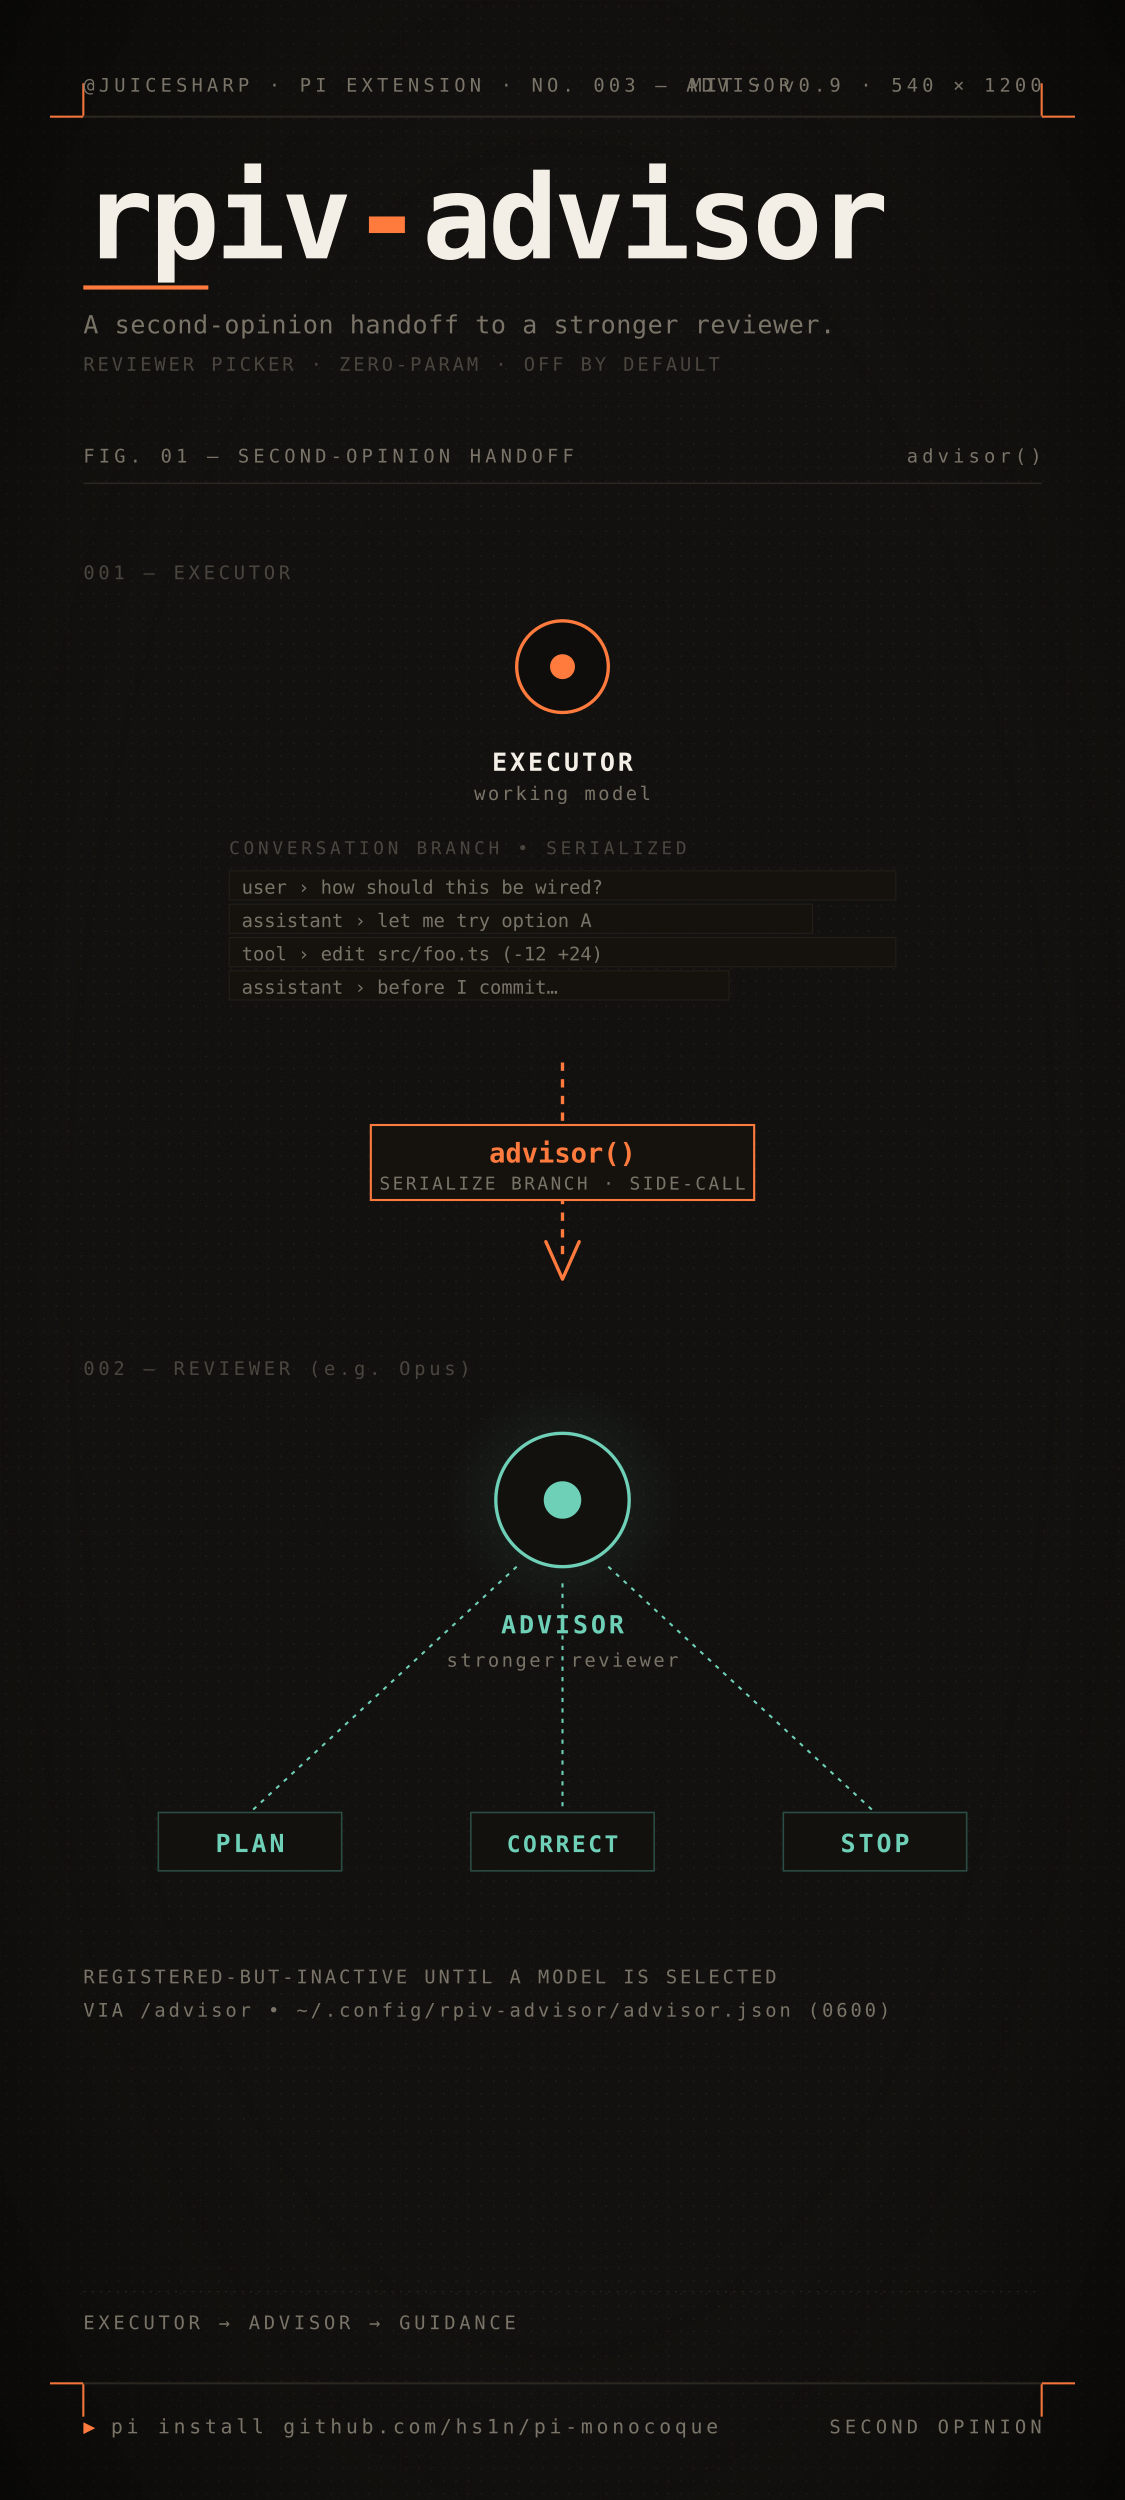
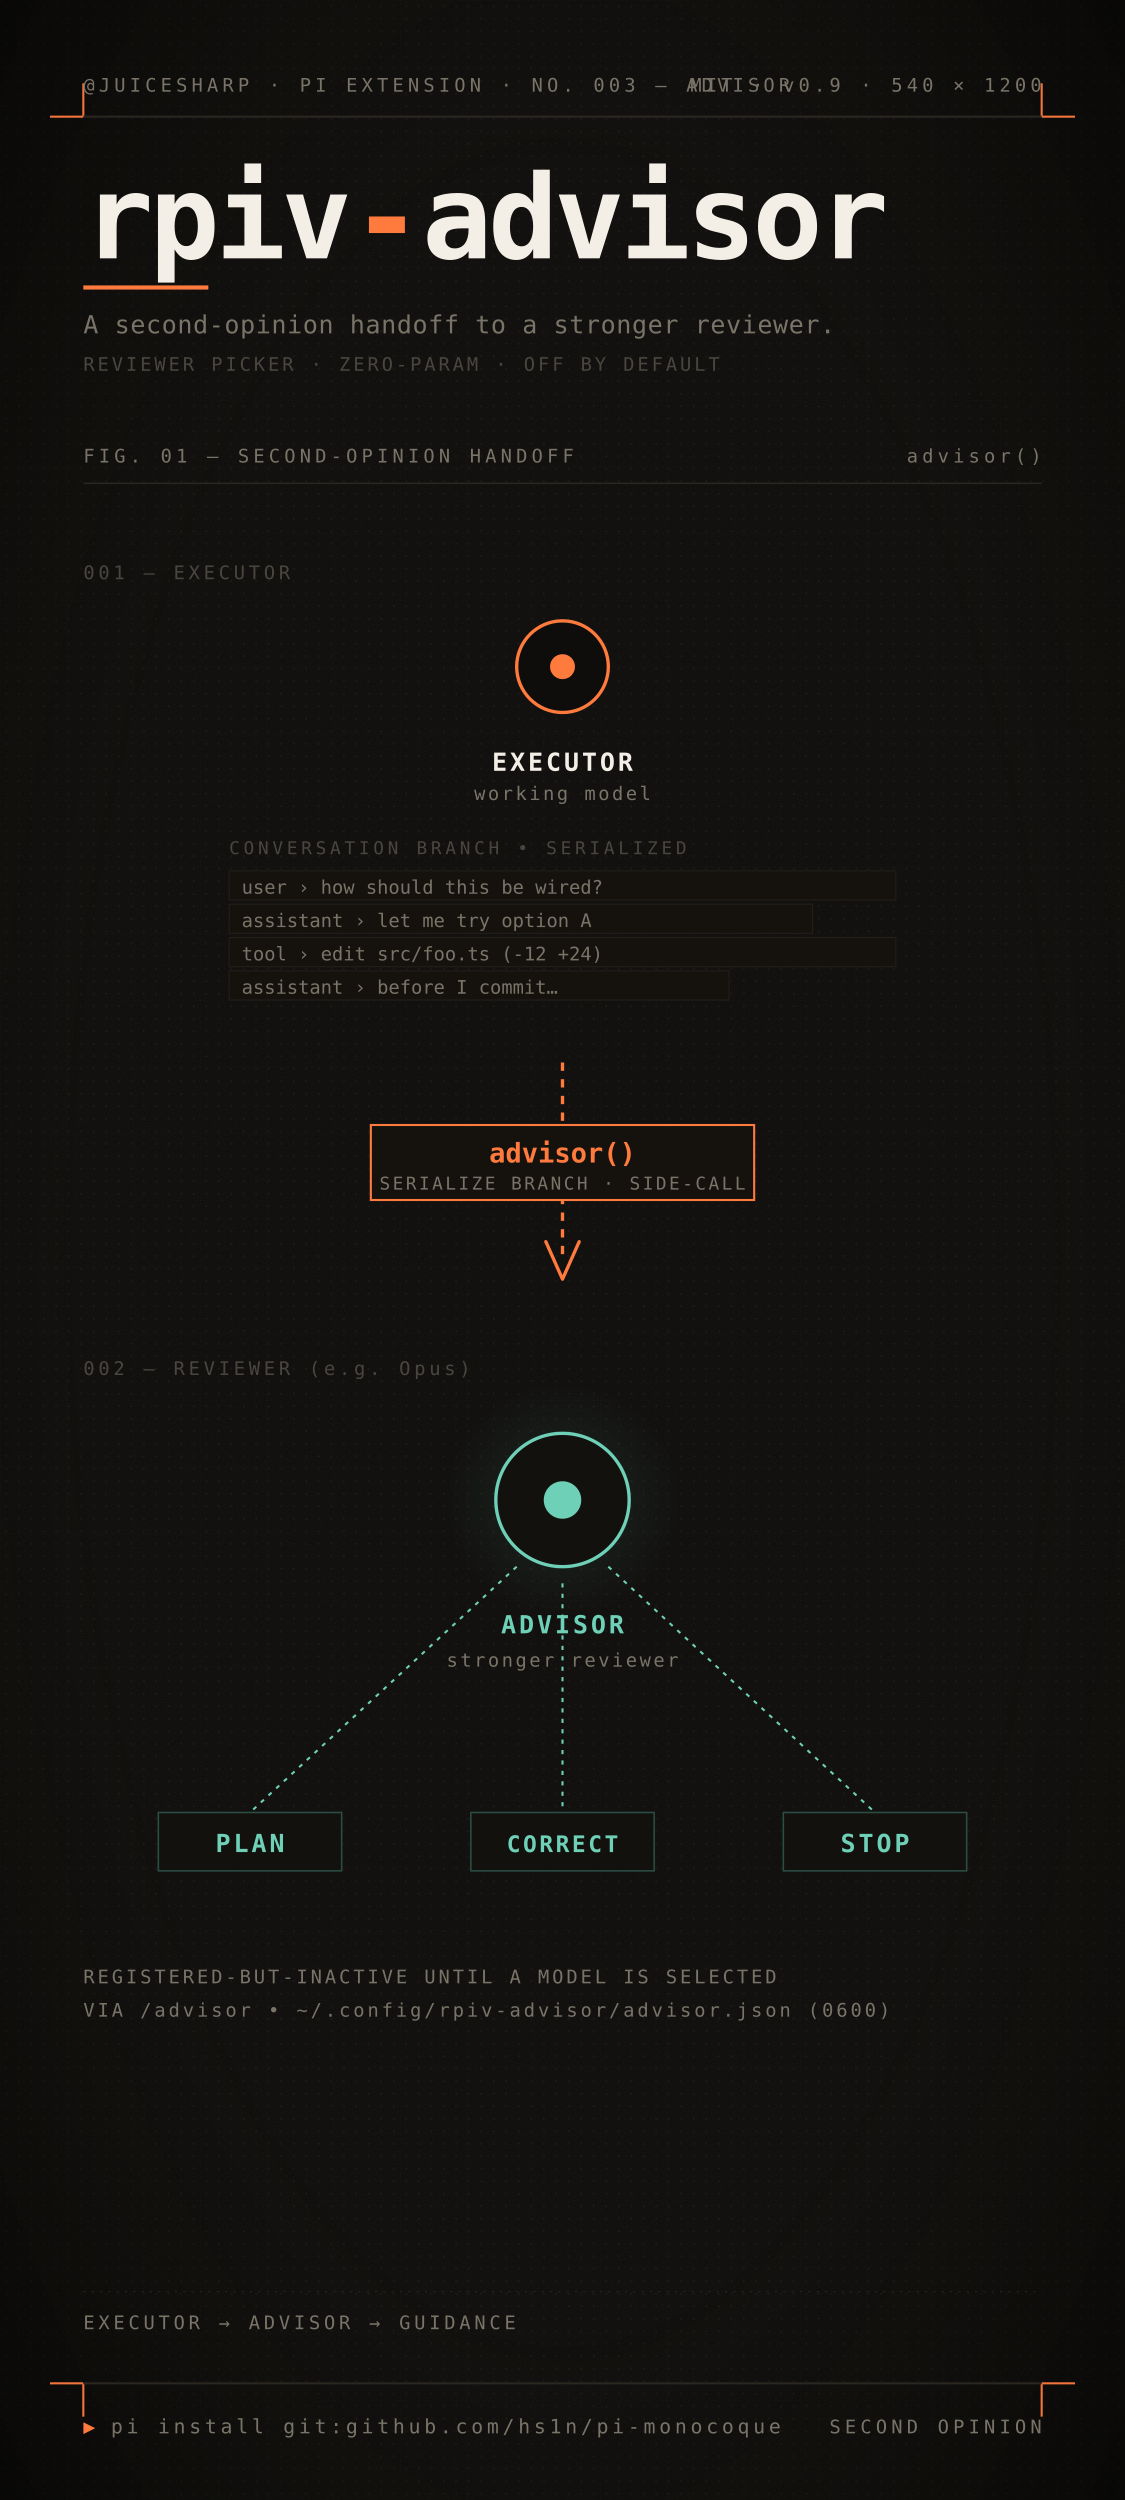
<svg xmlns="http://www.w3.org/2000/svg" viewBox="0 0 540 1200" role="img" aria-label="rpiv-advisor — Second-opinion handoff to a stronger reviewer model" preserveAspectRatio="xMidYMid meet">
  <defs>
    <style>
      .mono   { font-family: 'JetBrains Mono', 'Fira Code', 'SFMono-Regular', ui-monospace, Menlo, Consolas, monospace; }
      .ink    { fill: #F4EFE6; }
      .paper  { fill: #0E0D0B; }
      .muted  { fill: #7A7468; }
      .dim    { fill: #4A463F; }
      .accent { fill: #FF7A3D; }
      .mint   { fill: #6FD0B8; }
      .rule   { stroke: #2A2620; }
      .rule-bright { stroke: #FF7A3D; }
    </style>
    <filter id="grain" x="0" y="0" width="100%" height="100%">
      <feTurbulence type="fractalNoise" baseFrequency="1.4" numOctaves="2" seed="13" />
      <feColorMatrix values="0 0 0 0 0.96  0 0 0 0 0.94  0 0 0 0 0.88  0 0 0 0.06 0" />
    </filter>
    <pattern id="grid" width="32" height="32" patternUnits="userSpaceOnUse">
      <path d="M32 0 H0 V32" fill="none" stroke="#161411" stroke-width="0.5" />
    </pattern>
    <pattern id="dots" width="6" height="6" patternUnits="userSpaceOnUse">
      <circle cx="3" cy="3" r="0.6" fill="#231F1A" />
    </pattern>
    <radialGradient id="vignette" cx="50%" cy="50%" r="70%">
      <stop offset="60%" stop-color="#0E0D0B" stop-opacity="0" />
      <stop offset="100%" stop-color="#000" stop-opacity="0.55" />
    </radialGradient>
    <radialGradient id="reviewerGlow" cx="50%" cy="50%" r="50%">
      <stop offset="0%" stop-color="#6FD0B8" stop-opacity="0.45" />
      <stop offset="60%" stop-color="#6FD0B8" stop-opacity="0.05" />
      <stop offset="100%" stop-color="#6FD0B8" stop-opacity="0" />
    </radialGradient>
  </defs>
  <rect width="540" height="1200" class="paper" />
  <rect width="540" height="1200" fill="url(#grid)" opacity="0.55" />
  <rect width="540" height="1200" fill="url(#dots)" opacity="0.4" />
  <rect width="540" height="1200" filter="url(#grain)" opacity="0.5" />
  <rect width="540" height="1200" fill="url(#vignette)" />
  <g class="rule-bright" stroke-width="1" fill="none" opacity="0.95">
    <path d="M24 56 L40 56 M40 40 L40 56" />
    <path d="M516 56 L500 56 M500 40 L500 56" />
    <path d="M24 1144 L40 1144 M40 1160 L40 1144" />
    <path d="M516 1144 L500 1144 M500 1160 L500 1144" />
  </g>
  <line x1="40" y1="56" x2="500" y2="56" class="rule" stroke-width="1" />
  <text class="mono muted" x="40" y="44" font-size="9" letter-spacing="2">@JUICESHARP · PI EXTENSION · NO. 003 – ADVISOR</text>
  <text class="mono muted" x="500" y="44" font-size="9" letter-spacing="2" text-anchor="end">MIT · v0.9 · 540 × 1200</text>
  <text class="mono ink" x="40" y="124" font-size="56" font-weight="700" letter-spacing="-2">rpiv<tspan class="accent">-</tspan>advisor</text>
  <line x1="40" y1="138" x2="100" y2="138" class="rule-bright" stroke-width="2" />
  <text class="mono muted" x="40" y="160" font-size="12" letter-spacing="0.3">A second-opinion handoff to a stronger reviewer.</text>
  <text class="mono dim" x="40" y="178" font-size="9" letter-spacing="1.4">REVIEWER PICKER · ZERO-PARAM · OFF BY DEFAULT</text>
  <text class="mono muted" x="40" y="222" font-size="9" letter-spacing="2">FIG. 01 — SECOND-OPINION HANDOFF</text>
  <text class="mono muted" x="500" y="222" font-size="9" letter-spacing="2" text-anchor="end">advisor()</text>
  <line x1="40" y1="232" x2="500" y2="232" class="rule" stroke-width="0.75" />
  <text class="mono dim" x="40" y="278" font-size="9" letter-spacing="1.8">001 — EXECUTOR</text>
  <g transform="translate(270 320)">
    <circle r="22" fill="#0E0D0B" stroke="#FF7A3D" stroke-width="1.6" />
    <circle r="6" fill="#FF7A3D" />
    <text class="mono ink" x="0" y="50" font-size="12" letter-spacing="1.4" text-anchor="middle" font-weight="700">EXECUTOR</text>
    <text class="mono muted" x="0" y="64" font-size="9" letter-spacing="1.2" text-anchor="middle">working model</text>
  </g>
  <g transform="translate(110 410)">
    <text class="mono dim" x="0" y="0" font-size="8.5" letter-spacing="1.8">CONVERSATION BRANCH • SERIALIZED</text>
    <rect x="0" y="8" width="320" height="14" fill="#15120E" stroke="#221E18" stroke-width="0.5" />
    <rect x="0" y="24" width="280" height="14" fill="#15120E" stroke="#221E18" stroke-width="0.5" />
    <rect x="0" y="40" width="320" height="14" fill="#15120E" stroke="#221E18" stroke-width="0.5" />
    <rect x="0" y="56" width="240" height="14" fill="#15120E" stroke="#221E18" stroke-width="0.5" />
    <text class="mono muted" x="6" y="19" font-size="9">user › how should this be wired?</text>
    <text class="mono muted" x="6" y="35" font-size="9">assistant › let me try option A</text>
    <text class="mono muted" x="6" y="51" font-size="9">tool › edit src/foo.ts (-12 +24)</text>
    <text class="mono muted" x="6" y="67" font-size="9">assistant › before I commit…</text>
  </g>
  <line x1="270" y1="510" x2="270" y2="606" class="rule-bright" stroke-width="1.6" stroke-dasharray="4 4" />
  <path d="M262 596 L270 614 L278 596" fill="none" stroke="#FF7A3D" stroke-width="1.6" stroke-linejoin="round" stroke-linecap="round" />
  <g transform="translate(270 558)">
    <rect x="-92" y="-18" width="184" height="36" fill="#15120E" stroke="#FF7A3D" stroke-width="1" />
    <text class="mono accent" x="0" y="0" font-size="13" font-weight="700" text-anchor="middle">advisor()</text>
    <text class="mono muted" x="0" y="13" font-size="8.5" letter-spacing="1.2" text-anchor="middle">SERIALIZE BRANCH · SIDE-CALL</text>
  </g>
  <text class="mono dim" x="40" y="660" font-size="9" letter-spacing="1.8">002 — REVIEWER (e.g. Opus)</text>
  <g transform="translate(270 720)">
    <circle r="56" fill="url(#reviewerGlow)" />
    <circle r="32" fill="#13110D" stroke="#6FD0B8" stroke-width="1.6" />
    <circle r="9" fill="#6FD0B8" />
    <text class="mono mint" x="0" y="64" font-size="12" letter-spacing="1.4" text-anchor="middle" font-weight="700">ADVISOR</text>
    <text class="mono muted" x="0" y="80" font-size="9" letter-spacing="1.2" text-anchor="middle">stronger reviewer</text>
  </g>
  <g>
    <line x1="248" y1="752" x2="120" y2="870" stroke="#6FD0B8" stroke-width="1" stroke-dasharray="2 3" />
    <line x1="270" y1="760" x2="270" y2="870" stroke="#6FD0B8" stroke-width="1" stroke-dasharray="2 3" />
    <line x1="292" y1="752" x2="420" y2="870" stroke="#6FD0B8" stroke-width="1" stroke-dasharray="2 3" />
    <rect x="76" y="870" width="88" height="28" fill="#13110D" stroke="#2A4D45" stroke-width="0.75" />
    <text class="mono mint" x="120" y="889" font-size="12" letter-spacing="1.4" text-anchor="middle" font-weight="700">PLAN</text>
    <rect x="226" y="870" width="88" height="28" fill="#13110D" stroke="#2A4D45" stroke-width="0.75" />
    <text class="mono mint" x="270" y="889" font-size="11" letter-spacing="1.2" text-anchor="middle" font-weight="700">CORRECT</text>
    <rect x="376" y="870" width="88" height="28" fill="#13110D" stroke="#2A4D45" stroke-width="0.75" />
    <text class="mono mint" x="420" y="889" font-size="12" letter-spacing="1.4" text-anchor="middle" font-weight="700">STOP</text>
  </g>
  <text class="mono muted" x="40" y="952" font-size="9" letter-spacing="1.4">REGISTERED-BUT-INACTIVE UNTIL A MODEL IS SELECTED</text>
  <text class="mono muted" x="40" y="968" font-size="9" letter-spacing="1.4">VIA /advisor • ~/.config/rpiv-advisor/advisor.json (0600)</text>
  <line x1="40" y1="1100" x2="500" y2="1100" class="rule" stroke-width="0.5" stroke-dasharray="1 3" />
  <text class="mono muted" x="40" y="1118" font-size="9" letter-spacing="1.8">EXECUTOR → ADVISOR → GUIDANCE</text>
  <line x1="40" y1="1144" x2="500" y2="1144" class="rule" stroke-width="1" />
  <text class="mono muted" x="40" y="1168" font-size="9.5" letter-spacing="1.8">
-     <tspan class="accent">▶</tspan>  pi install github.com/hs1n/pi-monocoque
+     <tspan class="accent">▶</tspan>  pi install git:github.com/hs1n/pi-monocoque
  </text>
  <text class="mono muted" x="500" y="1168" font-size="9" letter-spacing="2" text-anchor="end">SECOND OPINION</text>
</svg>
